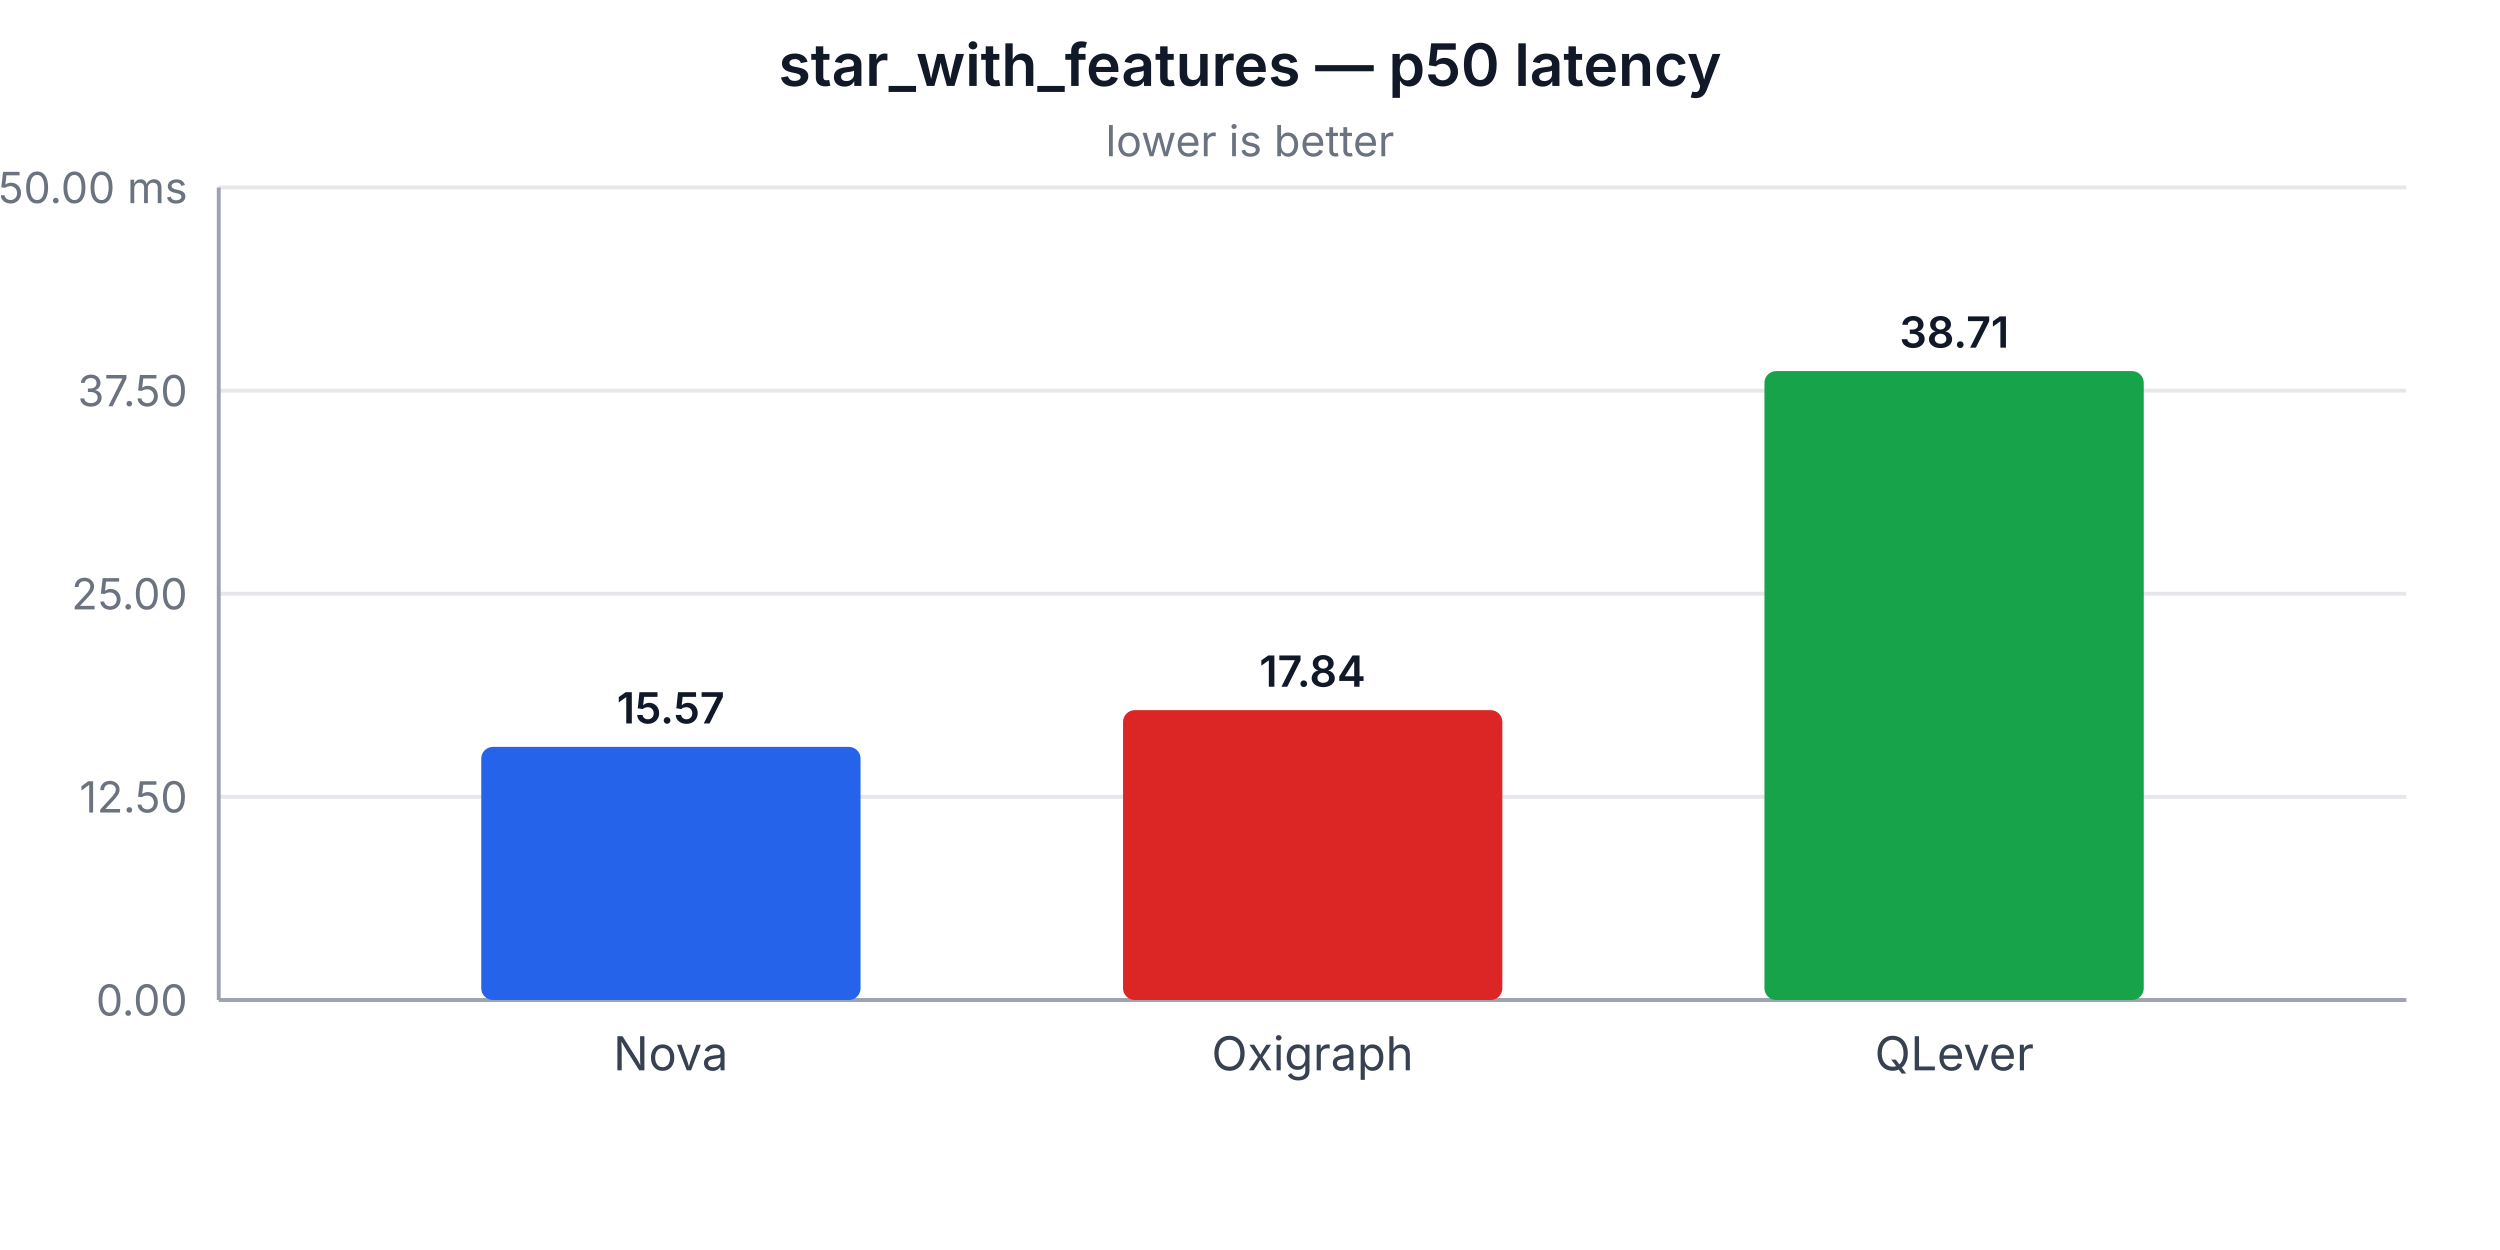
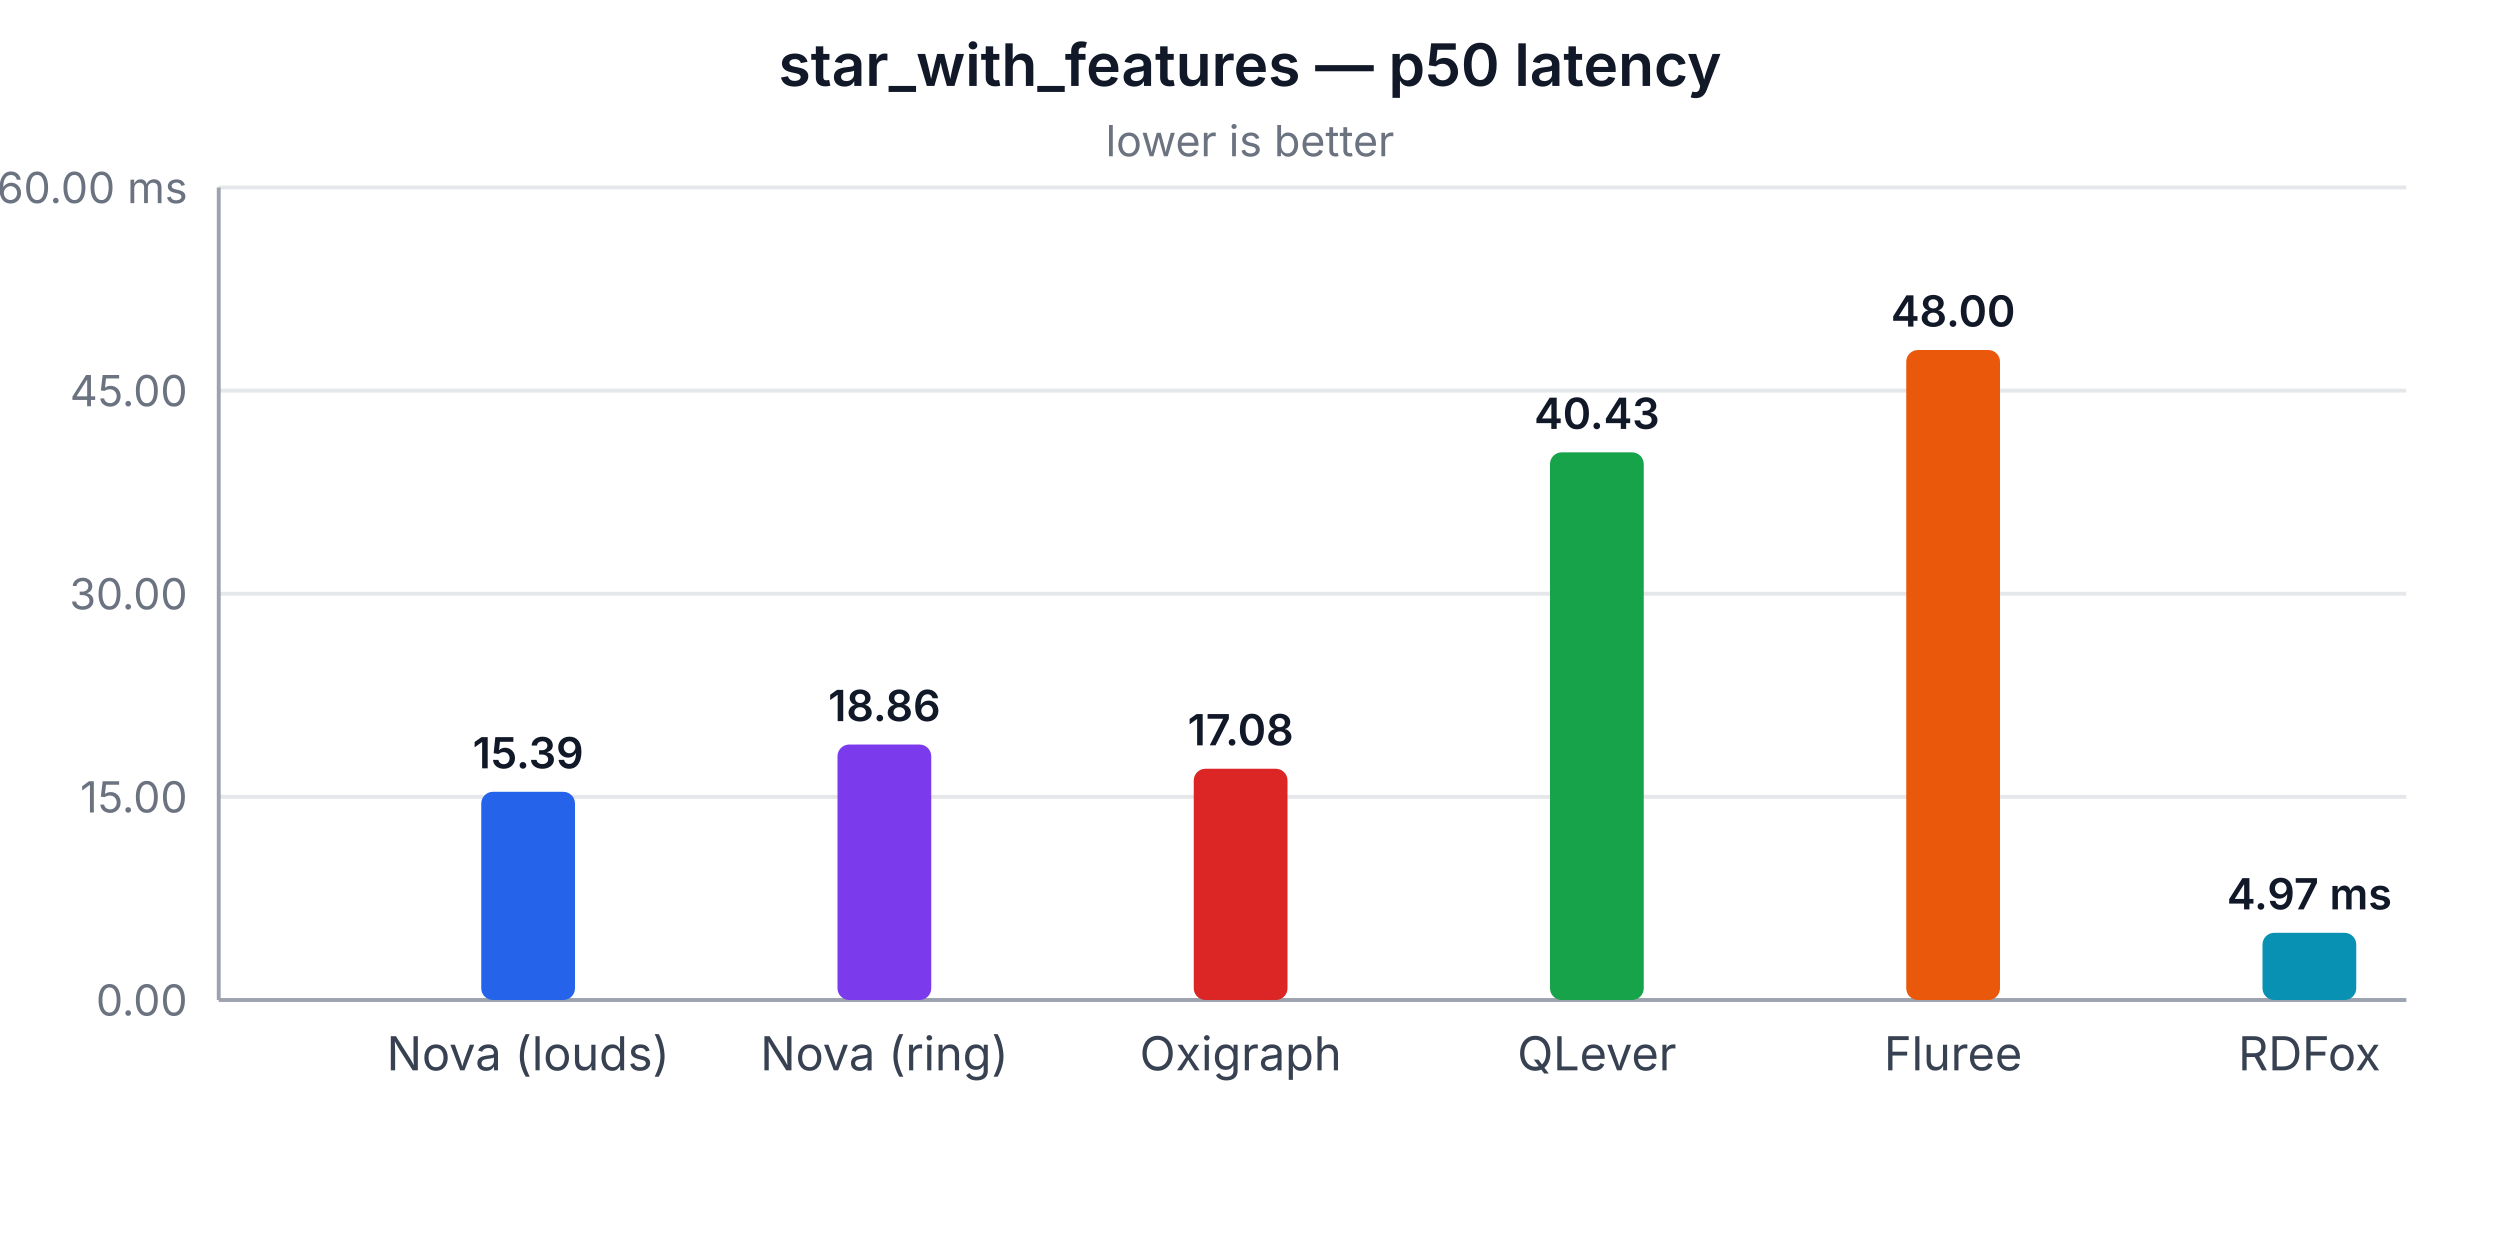
<svg xmlns="http://www.w3.org/2000/svg" width="640" height="320" viewBox="0 0 640 320" role="img" aria-label="star_with_features — p50 latency">
  <style>
  .title { fill: #111827; }
  .muted { fill: #6b7280; }
  .label { fill: #374151; }
  .grid  { stroke: #e5e7eb; stroke-width: 1; }
  .axis  { stroke: #9ca3af; stroke-width: 1; }
  @media (prefers-color-scheme: dark) {
    .title { fill: #f3f4f6; }
    .muted { fill: #9ca3af; }
    .label { fill: #d1d5db; }
    .grid  { stroke: #374151; }
    .axis  { stroke: #6b7280; }
  }
</style>
  <text class="title" x="320.0" y="22" text-anchor="middle" font-family="system-ui, -apple-system, sans-serif" font-size="15" font-weight="600">star_with_features — p50 latency</text>
  <text class="muted" x="320.0" y="40" text-anchor="middle" font-family="system-ui, -apple-system, sans-serif" font-size="11">lower is better</text>
  <line class="grid" x1="56" y1="256.0" x2="616" y2="256.0" />
  <text class="muted" x="48" y="260.0" text-anchor="end" font-family="system-ui, -apple-system, sans-serif" font-size="11">0.00</text>
  <line class="grid" x1="56" y1="204.0" x2="616" y2="204.0" />
-   <text class="muted" x="48" y="208.0" text-anchor="end" font-family="system-ui, -apple-system, sans-serif" font-size="11">12.50</text>
+   <text class="muted" x="48" y="208.0" text-anchor="end" font-family="system-ui, -apple-system, sans-serif" font-size="11">15.00</text>
  <line class="grid" x1="56" y1="152.0" x2="616" y2="152.0" />
-   <text class="muted" x="48" y="156.0" text-anchor="end" font-family="system-ui, -apple-system, sans-serif" font-size="11">25.00</text>
+   <text class="muted" x="48" y="156.0" text-anchor="end" font-family="system-ui, -apple-system, sans-serif" font-size="11">30.00</text>
  <line class="grid" x1="56" y1="100.0" x2="616" y2="100.0" />
-   <text class="muted" x="48" y="104.0" text-anchor="end" font-family="system-ui, -apple-system, sans-serif" font-size="11">37.50</text>
+   <text class="muted" x="48" y="104.0" text-anchor="end" font-family="system-ui, -apple-system, sans-serif" font-size="11">45.00</text>
  <line class="grid" x1="56" y1="48.0" x2="616" y2="48.0" />
-   <text class="muted" x="48" y="52.0" text-anchor="end" font-family="system-ui, -apple-system, sans-serif" font-size="11">50.00 ms</text>
+   <text class="muted" x="48" y="52.0" text-anchor="end" font-family="system-ui, -apple-system, sans-serif" font-size="11">60.00 ms</text>
  <line class="axis" x1="56" y1="48" x2="56" y2="256" />
  <line class="axis" x1="56" y1="256" x2="616" y2="256" />
-   <rect x="123.2" y="191.2" width="97.1" height="64.8" fill="#2563eb" rx="3" />
-   <text class="title" x="171.7" y="185.2" text-anchor="middle" font-family="system-ui, -apple-system, sans-serif" font-size="11" font-weight="600">15.57</text>
-   <text class="label" x="171.7" y="274" text-anchor="middle" font-family="system-ui, -apple-system, sans-serif" font-size="12">Nova</text>
-   <rect x="287.5" y="181.8" width="97.1" height="74.2" fill="#dc2626" rx="3" />
-   <text class="title" x="336.0" y="175.8" text-anchor="middle" font-family="system-ui, -apple-system, sans-serif" font-size="11" font-weight="600">17.84</text>
-   <text class="label" x="336.0" y="274" text-anchor="middle" font-family="system-ui, -apple-system, sans-serif" font-size="12">Oxigraph</text>
-   <rect x="451.7" y="95.0" width="97.1" height="161.0" fill="#16a34a" rx="3" />
-   <text class="title" x="500.3" y="89.0" text-anchor="middle" font-family="system-ui, -apple-system, sans-serif" font-size="11" font-weight="600">38.71</text>
-   <text class="label" x="500.3" y="274" text-anchor="middle" font-family="system-ui, -apple-system, sans-serif" font-size="12">QLever</text>
+   <rect x="123.2" y="202.7" width="24.0" height="53.3" fill="#2563eb" rx="3" />
+   <text class="title" x="135.2" y="196.7" text-anchor="middle" font-family="system-ui, -apple-system, sans-serif" font-size="11" font-weight="600">15.39</text>
+   <text class="label" x="135.2" y="274" text-anchor="middle" font-family="system-ui, -apple-system, sans-serif" font-size="12">Nova (louds)</text>
+   <rect x="214.4" y="190.6" width="24.0" height="65.4" fill="#7c3aed" rx="3" />
+   <text class="title" x="226.4" y="184.6" text-anchor="middle" font-family="system-ui, -apple-system, sans-serif" font-size="11" font-weight="600">18.86</text>
+   <text class="label" x="226.4" y="274" text-anchor="middle" font-family="system-ui, -apple-system, sans-serif" font-size="12">Nova (ring)</text>
+   <rect x="305.6" y="196.8" width="24.0" height="59.2" fill="#dc2626" rx="3" />
+   <text class="title" x="317.6" y="190.8" text-anchor="middle" font-family="system-ui, -apple-system, sans-serif" font-size="11" font-weight="600">17.08</text>
+   <text class="label" x="317.6" y="274" text-anchor="middle" font-family="system-ui, -apple-system, sans-serif" font-size="12">Oxigraph</text>
+   <rect x="396.8" y="115.8" width="24.0" height="140.2" fill="#16a34a" rx="3" />
+   <text class="title" x="408.8" y="109.8" text-anchor="middle" font-family="system-ui, -apple-system, sans-serif" font-size="11" font-weight="600">40.43</text>
+   <text class="label" x="408.8" y="274" text-anchor="middle" font-family="system-ui, -apple-system, sans-serif" font-size="12">QLever</text>
+   <rect x="488.0" y="89.6" width="24.0" height="166.4" fill="#ea580c" rx="3" />
+   <text class="title" x="500.0" y="83.6" text-anchor="middle" font-family="system-ui, -apple-system, sans-serif" font-size="11" font-weight="600">48.00</text>
+   <text class="label" x="500.0" y="274" text-anchor="middle" font-family="system-ui, -apple-system, sans-serif" font-size="12">Fluree</text>
+   <rect x="579.2" y="238.8" width="24.0" height="17.2" fill="#0891b2" rx="3" />
+   <text class="title" x="591.2" y="232.8" text-anchor="middle" font-family="system-ui, -apple-system, sans-serif" font-size="11" font-weight="600">4.97 ms</text>
+   <text class="label" x="591.2" y="274" text-anchor="middle" font-family="system-ui, -apple-system, sans-serif" font-size="12">RDFox</text>
</svg>
